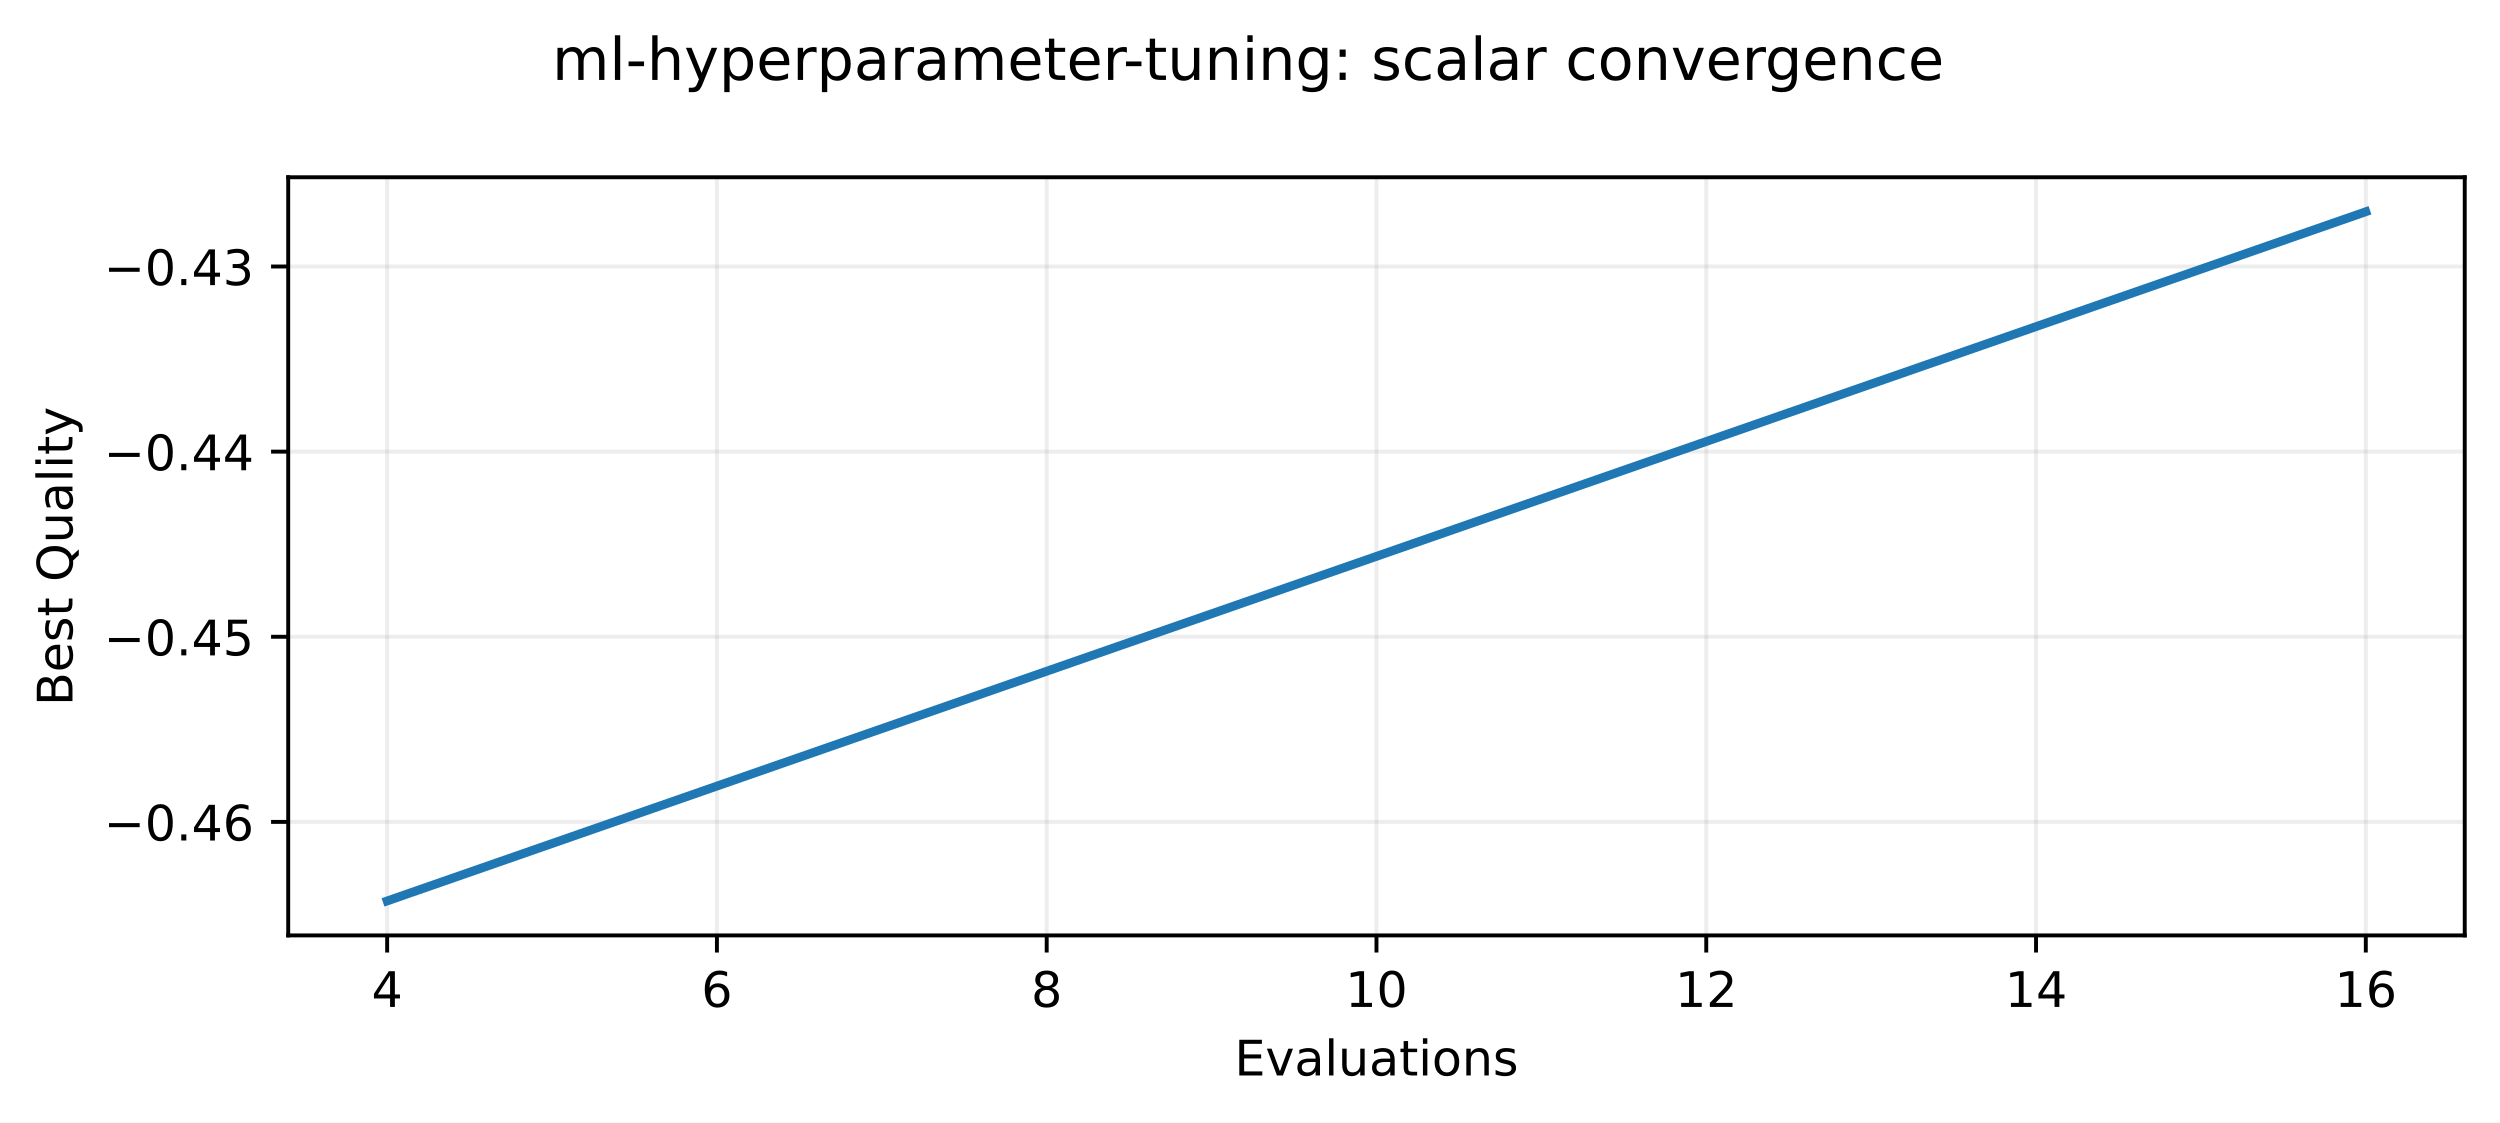
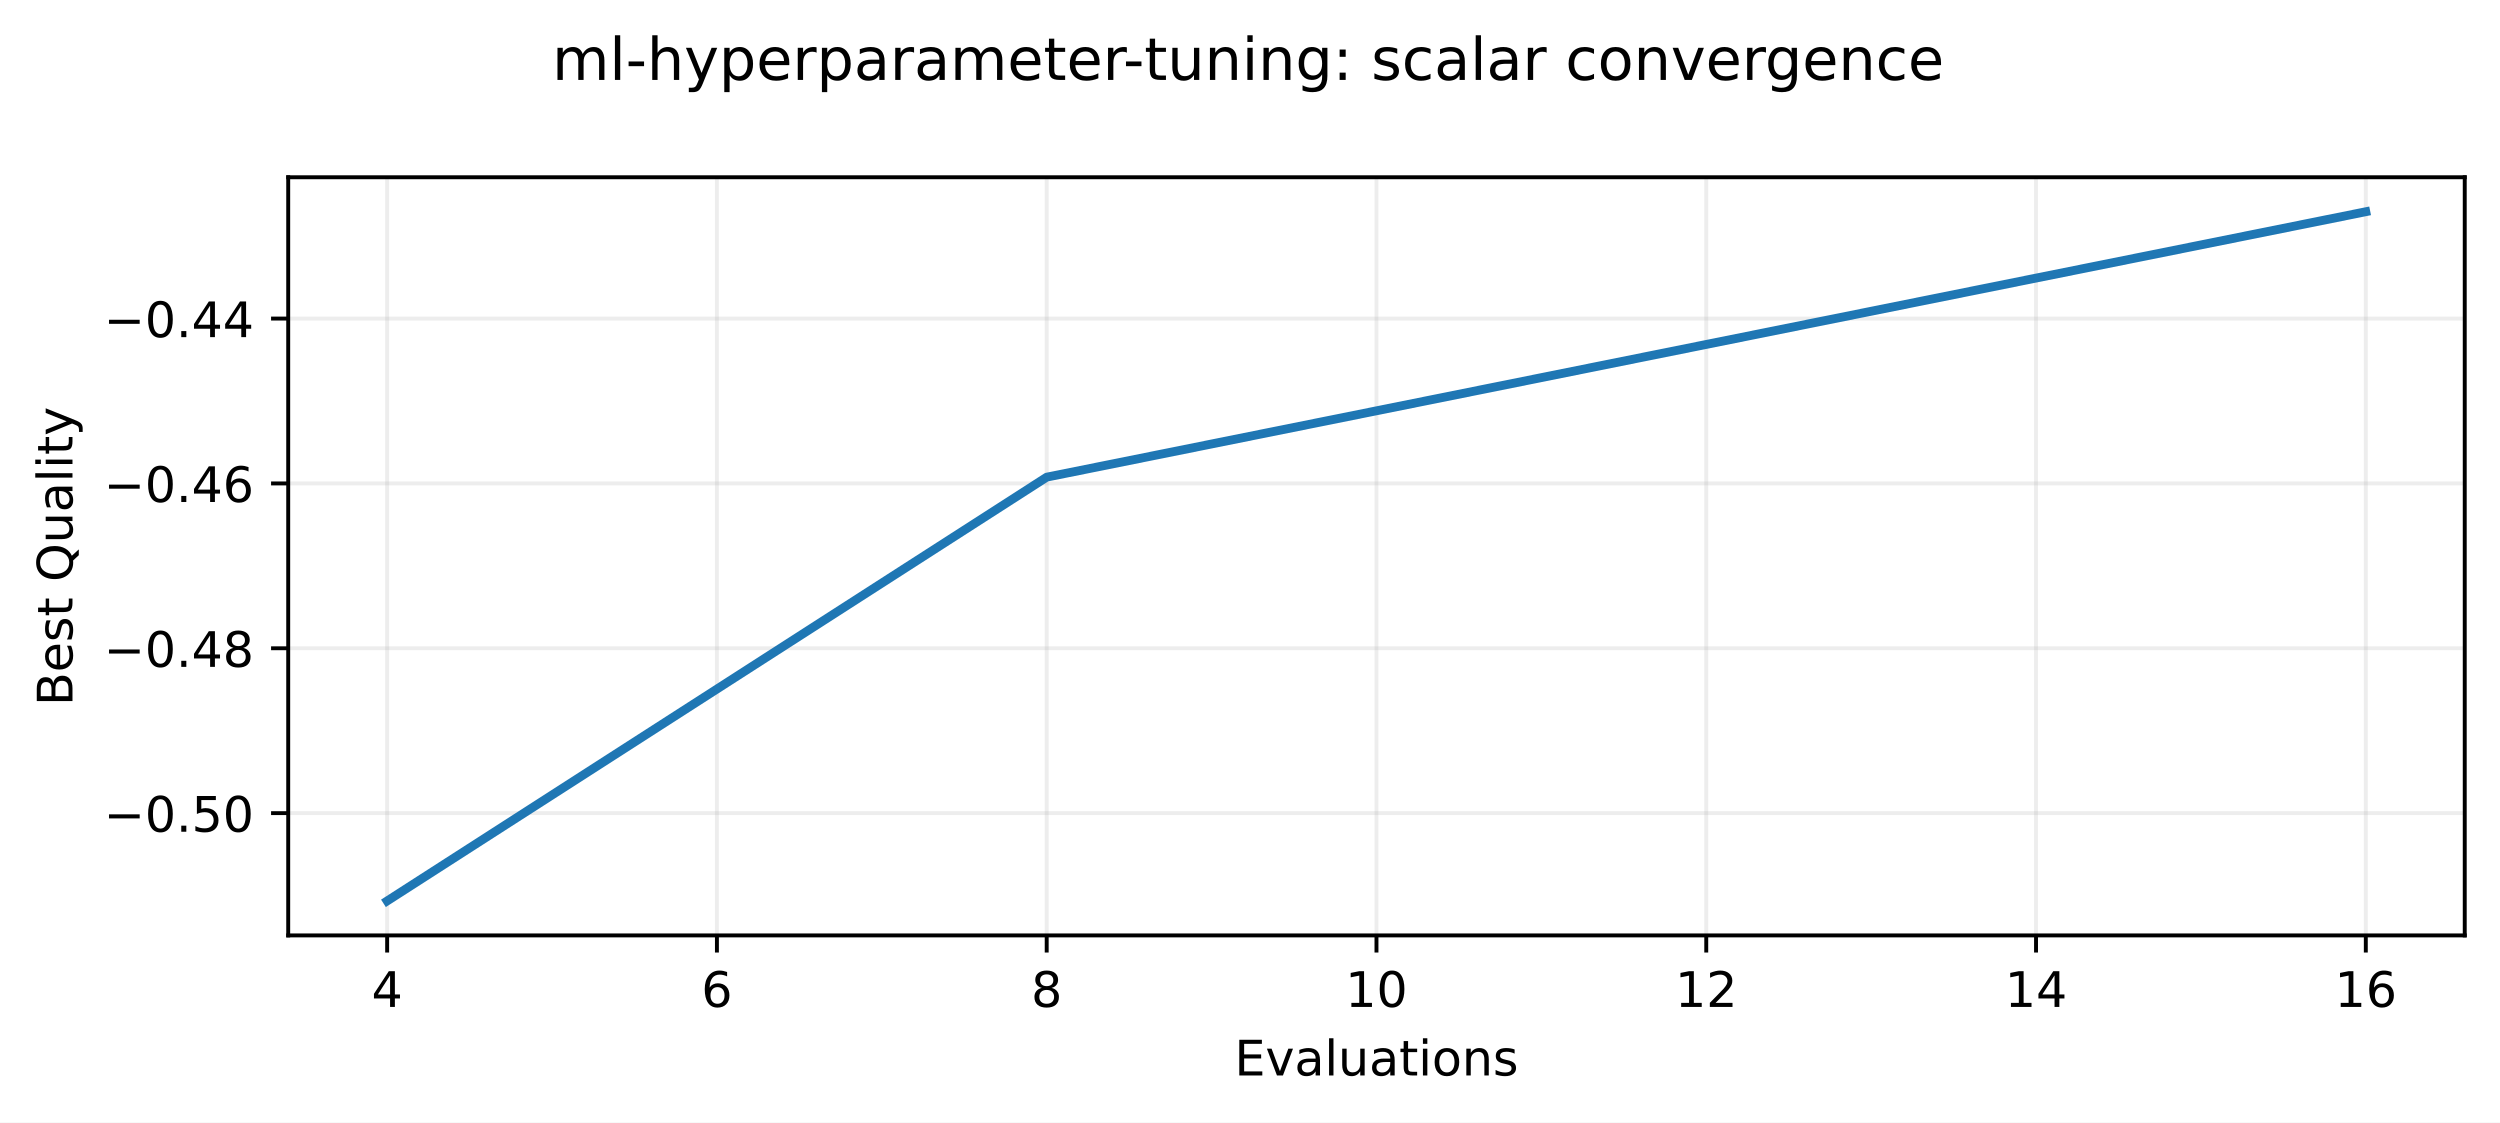
<svg xmlns="http://www.w3.org/2000/svg" xmlns:xlink="http://www.w3.org/1999/xlink" width="510.444pt" height="229.19pt" viewBox="0 0 510.444 229.19" version="1.1">
  <defs>
    <style type="text/css">*{stroke-linejoin: round; stroke-linecap: butt}</style>
  </defs>
  <g id="figure_1">
    <g id="patch_1">
      <path d="M 0 229.19  L 510.444 229.19  L 510.444 0  L 0 0  z " style="fill: #ffffff" />
    </g>
    <g id="axes_1">
      <g id="patch_2">
        <path d="M 58.846 190.99  L 503.244 190.99  L 503.244 36.192  L 58.846 36.192  z " style="fill: #ffffff" />
      </g>
      <g id="matplotlib.axis_1">
        <g id="xtick_1">
          <g id="line2d_1">
            <path d="M 79.046 190.99  L 79.046 36.192  " clip-path="url(#p6092461b0f)" style="fill: none; stroke: #b0b0b0; stroke-opacity: 0.22; stroke-width: 0.8; stroke-linecap: square" />
          </g>
          <g id="line2d_2">
            <defs>
              <path id="m33ca78faab" d="M 0 0  L 0 3.5  " style="stroke: #000000; stroke-width: 0.8" />
            </defs>
            <g>
              <use xlink:href="#m33ca78faab" x="79.046" y="190.99" style="stroke: #000000; stroke-width: 0.8" />
            </g>
          </g>
          <g id="text_1">
            <g transform="translate(75.86474 205.5873) scale(0.1 -0.1)">
              <defs>
                <path id="DejaVuSans-17" d="M 2419 4116  L 825 1625  L 2419 1625  L 2419 4116  z M 2253 4666  L 3047 4666  L 3047 1625  L 3713 1625  L 3713 1100  L 3047 1100  L 3047 0  L 2419 0  L 2419 1100  L 313 1100  L 313 1709  L 2253 4666  z " transform="scale(0.015625)" />
              </defs>
              <use xlink:href="#DejaVuSans-17" />
            </g>
          </g>
        </g>
        <g id="xtick_2">
          <g id="line2d_3">
            <path d="M 146.379 190.99  L 146.379 36.192  " clip-path="url(#p6092461b0f)" style="fill: none; stroke: #b0b0b0; stroke-opacity: 0.22; stroke-width: 0.8; stroke-linecap: square" />
          </g>
          <g id="line2d_4">
            <g>
              <use xlink:href="#m33ca78faab" x="146.379" y="190.99" style="stroke: #000000; stroke-width: 0.8" />
            </g>
          </g>
          <g id="text_2">
            <g transform="translate(143.1977 205.5873) scale(0.1 -0.1)">
              <defs>
                <path id="DejaVuSans-19" d="M 2113 2584  Q 1688 2584 1439 2293  Q 1191 2003 1191 1497  Q 1191 994 1439 701  Q 1688 409 2113 409  Q 2538 409 2786 701  Q 3034 994 3034 1497  Q 3034 2003 2786 2293  Q 2538 2584 2113 2584  z M 3366 4563  L 3366 3988  Q 3128 4100 2886 4159  Q 2644 4219 2406 4219  Q 1781 4219 1451 3797  Q 1122 3375 1075 2522  Q 1259 2794 1537 2939  Q 1816 3084 2150 3084  Q 2853 3084 3261 2657  Q 3669 2231 3669 1497  Q 3669 778 3244 343  Q 2819 -91 2113 -91  Q 1303 -91 875 529  Q 447 1150 447 2328  Q 447 3434 972 4092  Q 1497 4750 2381 4750  Q 2619 4750 2861 4703  Q 3103 4656 3366 4563  z " transform="scale(0.015625)" />
              </defs>
              <use xlink:href="#DejaVuSans-19" />
            </g>
          </g>
        </g>
        <g id="xtick_3">
          <g id="line2d_5">
            <path d="M 213.712 190.99  L 213.712 36.192  " clip-path="url(#p6092461b0f)" style="fill: none; stroke: #b0b0b0; stroke-opacity: 0.22; stroke-width: 0.8; stroke-linecap: square" />
          </g>
          <g id="line2d_6">
            <g>
              <use xlink:href="#m33ca78faab" x="213.712" y="190.99" style="stroke: #000000; stroke-width: 0.8" />
            </g>
          </g>
          <g id="text_3">
            <g transform="translate(210.5307 205.5873) scale(0.1 -0.1)">
              <defs>
                <path id="DejaVuSans-1b" d="M 2034 2216  Q 1584 2216 1326 1975  Q 1069 1734 1069 1313  Q 1069 891 1326 650  Q 1584 409 2034 409  Q 2484 409 2743 651  Q 3003 894 3003 1313  Q 3003 1734 2745 1975  Q 2488 2216 2034 2216  z M 1403 2484  Q 997 2584 770 2862  Q 544 3141 544 3541  Q 544 4100 942 4425  Q 1341 4750 2034 4750  Q 2731 4750 3128 4425  Q 3525 4100 3525 3541  Q 3525 3141 3298 2862  Q 3072 2584 2669 2484  Q 3125 2378 3379 2068  Q 3634 1759 3634 1313  Q 3634 634 3220 271  Q 2806 -91 2034 -91  Q 1263 -91 848 271  Q 434 634 434 1313  Q 434 1759 690 2068  Q 947 2378 1403 2484  z M 1172 3481  Q 1172 3119 1398 2916  Q 1625 2713 2034 2713  Q 2441 2713 2670 2916  Q 2900 3119 2900 3481  Q 2900 3844 2670 4047  Q 2441 4250 2034 4250  Q 1625 4250 1398 4047  Q 1172 3844 1172 3481  z " transform="scale(0.015625)" />
              </defs>
              <use xlink:href="#DejaVuSans-1b" />
            </g>
          </g>
        </g>
        <g id="xtick_4">
          <g id="line2d_7">
            <path d="M 281.045 190.99  L 281.045 36.192  " clip-path="url(#p6092461b0f)" style="fill: none; stroke: #b0b0b0; stroke-opacity: 0.22; stroke-width: 0.8; stroke-linecap: square" />
          </g>
          <g id="line2d_8">
            <g>
              <use xlink:href="#m33ca78faab" x="281.045" y="190.99" style="stroke: #000000; stroke-width: 0.8" />
            </g>
          </g>
          <g id="text_4">
            <g transform="translate(274.6824 205.5873) scale(0.1 -0.1)">
              <defs>
                <path id="DejaVuSans-14" d="M 794 531  L 1825 531  L 1825 4091  L 703 3866  L 703 4441  L 1819 4666  L 2450 4666  L 2450 531  L 3481 531  L 3481 0  L 794 0  L 794 531  z " transform="scale(0.015625)" />
                <path id="DejaVuSans-13" d="M 2034 4250  Q 1547 4250 1301 3770  Q 1056 3291 1056 2328  Q 1056 1369 1301 889  Q 1547 409 2034 409  Q 2525 409 2770 889  Q 3016 1369 3016 2328  Q 3016 3291 2770 3770  Q 2525 4250 2034 4250  z M 2034 4750  Q 2819 4750 3233 4129  Q 3647 3509 3647 2328  Q 3647 1150 3233 529  Q 2819 -91 2034 -91  Q 1250 -91 836 529  Q 422 1150 422 2328  Q 422 3509 836 4129  Q 1250 4750 2034 4750  z " transform="scale(0.015625)" />
              </defs>
              <use xlink:href="#DejaVuSans-14" />
              <use xlink:href="#DejaVuSans-13" transform="translate(63.625 0)" />
            </g>
          </g>
        </g>
        <g id="xtick_5">
          <g id="line2d_9">
            <path d="M 348.378 190.99  L 348.378 36.192  " clip-path="url(#p6092461b0f)" style="fill: none; stroke: #b0b0b0; stroke-opacity: 0.22; stroke-width: 0.8; stroke-linecap: square" />
          </g>
          <g id="line2d_10">
            <g>
              <use xlink:href="#m33ca78faab" x="348.378" y="190.99" style="stroke: #000000; stroke-width: 0.8" />
            </g>
          </g>
          <g id="text_5">
            <g transform="translate(342.0154 205.5873) scale(0.1 -0.1)">
              <defs>
                <path id="DejaVuSans-15" d="M 1228 531  L 3431 531  L 3431 0  L 469 0  L 469 531  Q 828 903 1448 1529  Q 2069 2156 2228 2338  Q 2531 2678 2651 2914  Q 2772 3150 2772 3378  Q 2772 3750 2511 3984  Q 2250 4219 1831 4219  Q 1534 4219 1204 4116  Q 875 4013 500 3803  L 500 4441  Q 881 4594 1212 4672  Q 1544 4750 1819 4750  Q 2544 4750 2975 4387  Q 3406 4025 3406 3419  Q 3406 3131 3298 2873  Q 3191 2616 2906 2266  Q 2828 2175 2409 1742  Q 1991 1309 1228 531  z " transform="scale(0.015625)" />
              </defs>
              <use xlink:href="#DejaVuSans-14" />
              <use xlink:href="#DejaVuSans-15" transform="translate(63.625 0)" />
            </g>
          </g>
        </g>
        <g id="xtick_6">
          <g id="line2d_11">
            <path d="M 415.711 190.99  L 415.711 36.192  " clip-path="url(#p6092461b0f)" style="fill: none; stroke: #b0b0b0; stroke-opacity: 0.22; stroke-width: 0.8; stroke-linecap: square" />
          </g>
          <g id="line2d_12">
            <g>
              <use xlink:href="#m33ca78faab" x="415.711" y="190.99" style="stroke: #000000; stroke-width: 0.8" />
            </g>
          </g>
          <g id="text_6">
            <g transform="translate(409.3484 205.5873) scale(0.1 -0.1)">
              <use xlink:href="#DejaVuSans-14" />
              <use xlink:href="#DejaVuSans-17" transform="translate(63.625 0)" />
            </g>
          </g>
        </g>
        <g id="xtick_7">
          <g id="line2d_13">
            <path d="M 483.044 190.99  L 483.044 36.192  " clip-path="url(#p6092461b0f)" style="fill: none; stroke: #b0b0b0; stroke-opacity: 0.22; stroke-width: 0.8; stroke-linecap: square" />
          </g>
          <g id="line2d_14">
            <g>
              <use xlink:href="#m33ca78faab" x="483.044" y="190.99" style="stroke: #000000; stroke-width: 0.8" />
            </g>
          </g>
          <g id="text_7">
            <g transform="translate(476.6814 205.5873) scale(0.1 -0.1)">
              <use xlink:href="#DejaVuSans-14" />
              <use xlink:href="#DejaVuSans-19" transform="translate(63.625 0)" />
            </g>
          </g>
        </g>
        <g id="text_8">
          <g transform="translate(252.0582 219.5881) scale(0.1 -0.1)">
            <defs>
              <path id="DejaVuSans-28" d="M 628 4666  L 3578 4666  L 3578 4134  L 1259 4134  L 1259 2753  L 3481 2753  L 3481 2222  L 1259 2222  L 1259 531  L 3634 531  L 3634 0  L 628 0  L 628 4666  z " transform="scale(0.015625)" />
              <path id="DejaVuSans-59" d="M 191 3500  L 800 3500  L 1894 563  L 2988 3500  L 3597 3500  L 2284 0  L 1503 0  L 191 3500  z " transform="scale(0.015625)" />
              <path id="DejaVuSans-44" d="M 2194 1759  Q 1497 1759 1228 1600  Q 959 1441 959 1056  Q 959 750 1161 570  Q 1363 391 1709 391  Q 2188 391 2477 730  Q 2766 1069 2766 1631  L 2766 1759  L 2194 1759  z M 3341 1997  L 3341 0  L 2766 0  L 2766 531  Q 2569 213 2275 61  Q 1981 -91 1556 -91  Q 1019 -91 701 211  Q 384 513 384 1019  Q 384 1609 779 1909  Q 1175 2209 1959 2209  L 2766 2209  L 2766 2266  Q 2766 2663 2505 2880  Q 2244 3097 1772 3097  Q 1472 3097 1187 3025  Q 903 2953 641 2809  L 641 3341  Q 956 3463 1253 3523  Q 1550 3584 1831 3584  Q 2591 3584 2966 3190  Q 3341 2797 3341 1997  z " transform="scale(0.015625)" />
              <path id="DejaVuSans-4f" d="M 603 4863  L 1178 4863  L 1178 0  L 603 0  L 603 4863  z " transform="scale(0.015625)" />
              <path id="DejaVuSans-58" d="M 544 1381  L 544 3500  L 1119 3500  L 1119 1403  Q 1119 906 1312 657  Q 1506 409 1894 409  Q 2359 409 2629 706  Q 2900 1003 2900 1516  L 2900 3500  L 3475 3500  L 3475 0  L 2900 0  L 2900 538  Q 2691 219 2414 64  Q 2138 -91 1772 -91  Q 1169 -91 856 284  Q 544 659 544 1381  z M 1991 3584  L 1991 3584  z " transform="scale(0.015625)" />
              <path id="DejaVuSans-57" d="M 1172 4494  L 1172 3500  L 2356 3500  L 2356 3053  L 1172 3053  L 1172 1153  Q 1172 725 1289 603  Q 1406 481 1766 481  L 2356 481  L 2356 0  L 1766 0  Q 1100 0 847 248  Q 594 497 594 1153  L 594 3053  L 172 3053  L 172 3500  L 594 3500  L 594 4494  L 1172 4494  z " transform="scale(0.015625)" />
              <path id="DejaVuSans-4c" d="M 603 3500  L 1178 3500  L 1178 0  L 603 0  L 603 3500  z M 603 4863  L 1178 4863  L 1178 4134  L 603 4134  L 603 4863  z " transform="scale(0.015625)" />
              <path id="DejaVuSans-52" d="M 1959 3097  Q 1497 3097 1228 2736  Q 959 2375 959 1747  Q 959 1119 1226 758  Q 1494 397 1959 397  Q 2419 397 2687 759  Q 2956 1122 2956 1747  Q 2956 2369 2687 2733  Q 2419 3097 1959 3097  z M 1959 3584  Q 2709 3584 3137 3096  Q 3566 2609 3566 1747  Q 3566 888 3137 398  Q 2709 -91 1959 -91  Q 1206 -91 779 398  Q 353 888 353 1747  Q 353 2609 779 3096  Q 1206 3584 1959 3584  z " transform="scale(0.015625)" />
              <path id="DejaVuSans-51" d="M 3513 2113  L 3513 0  L 2938 0  L 2938 2094  Q 2938 2591 2744 2837  Q 2550 3084 2163 3084  Q 1697 3084 1428 2787  Q 1159 2491 1159 1978  L 1159 0  L 581 0  L 581 3500  L 1159 3500  L 1159 2956  Q 1366 3272 1645 3428  Q 1925 3584 2291 3584  Q 2894 3584 3203 3211  Q 3513 2838 3513 2113  z " transform="scale(0.015625)" />
              <path id="DejaVuSans-56" d="M 2834 3397  L 2834 2853  Q 2591 2978 2328 3040  Q 2066 3103 1784 3103  Q 1356 3103 1142 2972  Q 928 2841 928 2578  Q 928 2378 1081 2264  Q 1234 2150 1697 2047  L 1894 2003  Q 2506 1872 2764 1633  Q 3022 1394 3022 966  Q 3022 478 2636 193  Q 2250 -91 1575 -91  Q 1294 -91 989 -36  Q 684 19 347 128  L 347 722  Q 666 556 975 473  Q 1284 391 1588 391  Q 1994 391 2212 530  Q 2431 669 2431 922  Q 2431 1156 2273 1281  Q 2116 1406 1581 1522  L 1381 1569  Q 847 1681 609 1914  Q 372 2147 372 2553  Q 372 3047 722 3315  Q 1072 3584 1716 3584  Q 2034 3584 2315 3537  Q 2597 3491 2834 3397  z " transform="scale(0.015625)" />
            </defs>
            <use xlink:href="#DejaVuSans-28" />
            <use xlink:href="#DejaVuSans-59" transform="translate(63.1875 0)" />
            <use xlink:href="#DejaVuSans-44" transform="translate(122.375 0)" />
            <use xlink:href="#DejaVuSans-4f" transform="translate(183.6562 0)" />
            <use xlink:href="#DejaVuSans-58" transform="translate(211.4375 0)" />
            <use xlink:href="#DejaVuSans-44" transform="translate(274.8125 0)" />
            <use xlink:href="#DejaVuSans-57" transform="translate(336.0938 0)" />
            <use xlink:href="#DejaVuSans-4c" transform="translate(375.2969 0)" />
            <use xlink:href="#DejaVuSans-52" transform="translate(403.0781 0)" />
            <use xlink:href="#DejaVuSans-51" transform="translate(464.2656 0)" />
            <use xlink:href="#DejaVuSans-56" transform="translate(527.6406 0)" />
          </g>
        </g>
      </g>
      <g id="matplotlib.axis_2">
        <g id="ytick_1">
          <g id="line2d_15">
-             <path d="M 58.846 167.812  L 503.244 167.812  " clip-path="url(#p6092461b0f)" style="fill: none; stroke: #b0b0b0; stroke-opacity: 0.22; stroke-width: 0.8; stroke-linecap: square" />
+             <path d="M 58.846 166.023  L 503.244 166.023  " clip-path="url(#p6092461b0f)" style="fill: none; stroke: #b0b0b0; stroke-opacity: 0.22; stroke-width: 0.8; stroke-linecap: square" />
          </g>
          <g id="line2d_16">
            <defs>
              <path id="ma3802a4e71" d="M 0 0  L -3.5 0  " style="stroke: #000000; stroke-width: 0.8" />
            </defs>
            <g>
-               <use xlink:href="#ma3802a4e71" x="58.846" y="167.812" style="stroke: #000000; stroke-width: 0.8" />
+               <use xlink:href="#ma3802a4e71" x="58.846" y="166.023" style="stroke: #000000; stroke-width: 0.8" />
            </g>
          </g>
          <g id="text_9">
-             <g transform="translate(21.20078 171.611) scale(0.1 -0.1)">
+             <g transform="translate(21.20078 169.8213) scale(0.1 -0.1)">
              <defs>
                <path id="DejaVuSans-c9c" d="M 678 2272  L 4684 2272  L 4684 1741  L 678 1741  L 678 2272  z " transform="scale(0.015625)" />
                <path id="DejaVuSans-11" d="M 684 794  L 1344 794  L 1344 0  L 684 0  L 684 794  z " transform="scale(0.015625)" />
-               </defs>
+                 <path id="DejaVuSans-18" d="M 691 4666  L 3169 4666  L 3169 4134  L 1269 4134  L 1269 2991  Q 1406 3038 1543 3061  Q 1681 3084 1819 3084  Q 2600 3084 3056 2656  Q 3513 2228 3513 1497  Q 3513 744 3044 326  Q 2575 -91 1722 -91  Q 1428 -91 1123 -41  Q 819 9 494 109  L 494 744  Q 775 591 1075 516  Q 1375 441 1709 441  Q 2250 441 2565 725  Q 2881 1009 2881 1497  Q 2881 1984 2565 2268  Q 2250 2553 1709 2553  Q 1456 2553 1204 2497  Q 953 2441 691 2322  L 691 4666  z " transform="scale(0.015625)" />
+               </defs>
+               <use xlink:href="#DejaVuSans-c9c" />
+               <use xlink:href="#DejaVuSans-13" transform="translate(83.79688 0)" />
+               <use xlink:href="#DejaVuSans-11" transform="translate(147.4219 0)" />
+               <use xlink:href="#DejaVuSans-18" transform="translate(179.2031 0)" />
+               <use xlink:href="#DejaVuSans-13" transform="translate(242.8281 0)" />
+             </g>
+           </g>
+         </g>
+         <g id="ytick_2">
+           <g id="line2d_17">
+             <path d="M 58.846 132.362  L 503.244 132.362  " clip-path="url(#p6092461b0f)" style="fill: none; stroke: #b0b0b0; stroke-opacity: 0.22; stroke-width: 0.8; stroke-linecap: square" />
+           </g>
+           <g id="line2d_18">
+             <g>
+               <use xlink:href="#ma3802a4e71" x="58.846" y="132.362" style="stroke: #000000; stroke-width: 0.8" />
+             </g>
+           </g>
+           <g id="text_10">
+             <g transform="translate(21.20078 136.1606) scale(0.1 -0.1)">
+               <use xlink:href="#DejaVuSans-c9c" />
+               <use xlink:href="#DejaVuSans-13" transform="translate(83.79688 0)" />
+               <use xlink:href="#DejaVuSans-11" transform="translate(147.4219 0)" />
+               <use xlink:href="#DejaVuSans-17" transform="translate(179.2031 0)" />
+               <use xlink:href="#DejaVuSans-1b" transform="translate(242.8281 0)" />
+             </g>
+           </g>
+         </g>
+         <g id="ytick_3">
+           <g id="line2d_19">
+             <path d="M 58.846 98.701  L 503.244 98.701  " clip-path="url(#p6092461b0f)" style="fill: none; stroke: #b0b0b0; stroke-opacity: 0.22; stroke-width: 0.8; stroke-linecap: square" />
+           </g>
+           <g id="line2d_20">
+             <g>
+               <use xlink:href="#ma3802a4e71" x="58.846" y="98.701" style="stroke: #000000; stroke-width: 0.8" />
+             </g>
+           </g>
+           <g id="text_11">
+             <g transform="translate(21.20078 102.4998) scale(0.1 -0.1)">
              <use xlink:href="#DejaVuSans-c9c" />
              <use xlink:href="#DejaVuSans-13" transform="translate(83.79688 0)" />
              <use xlink:href="#DejaVuSans-11" transform="translate(147.4219 0)" />
              <use xlink:href="#DejaVuSans-17" transform="translate(179.2031 0)" />
              <use xlink:href="#DejaVuSans-19" transform="translate(242.8281 0)" />
            </g>
          </g>
        </g>
-         <g id="ytick_2">
-           <g id="line2d_17">
-             <path d="M 58.846 130.014  L 503.244 130.014  " clip-path="url(#p6092461b0f)" style="fill: none; stroke: #b0b0b0; stroke-opacity: 0.22; stroke-width: 0.8; stroke-linecap: square" />
-           </g>
-           <g id="line2d_18">
-             <g>
-               <use xlink:href="#ma3802a4e71" x="58.846" y="130.014" style="stroke: #000000; stroke-width: 0.8" />
-             </g>
-           </g>
-           <g id="text_10">
-             <g transform="translate(21.20078 133.8124) scale(0.1 -0.1)">
-               <defs>
-                 <path id="DejaVuSans-18" d="M 691 4666  L 3169 4666  L 3169 4134  L 1269 4134  L 1269 2991  Q 1406 3038 1543 3061  Q 1681 3084 1819 3084  Q 2600 3084 3056 2656  Q 3513 2228 3513 1497  Q 3513 744 3044 326  Q 2575 -91 1722 -91  Q 1428 -91 1123 -41  Q 819 9 494 109  L 494 744  Q 775 591 1075 516  Q 1375 441 1709 441  Q 2250 441 2565 725  Q 2881 1009 2881 1497  Q 2881 1984 2565 2268  Q 2250 2553 1709 2553  Q 1456 2553 1204 2497  Q 953 2441 691 2322  L 691 4666  z " transform="scale(0.015625)" />
-               </defs>
-               <use xlink:href="#DejaVuSans-c9c" />
-               <use xlink:href="#DejaVuSans-13" transform="translate(83.79688 0)" />
-               <use xlink:href="#DejaVuSans-11" transform="translate(147.4219 0)" />
-               <use xlink:href="#DejaVuSans-17" transform="translate(179.2031 0)" />
-               <use xlink:href="#DejaVuSans-18" transform="translate(242.8281 0)" />
-             </g>
-           </g>
-         </g>
-         <g id="ytick_3">
-           <g id="line2d_19">
-             <path d="M 58.846 92.215  L 503.244 92.215  " clip-path="url(#p6092461b0f)" style="fill: none; stroke: #b0b0b0; stroke-opacity: 0.22; stroke-width: 0.8; stroke-linecap: square" />
-           </g>
-           <g id="line2d_20">
-             <g>
-               <use xlink:href="#ma3802a4e71" x="58.846" y="92.215" style="stroke: #000000; stroke-width: 0.8" />
-             </g>
-           </g>
-           <g id="text_11">
-             <g transform="translate(21.20078 96.01375) scale(0.1 -0.1)">
+         <g id="ytick_4">
+           <g id="line2d_21">
+             <path d="M 58.846 65.04  L 503.244 65.04  " clip-path="url(#p6092461b0f)" style="fill: none; stroke: #b0b0b0; stroke-opacity: 0.22; stroke-width: 0.8; stroke-linecap: square" />
+           </g>
+           <g id="line2d_22">
+             <g>
+               <use xlink:href="#ma3802a4e71" x="58.846" y="65.04" style="stroke: #000000; stroke-width: 0.8" />
+             </g>
+           </g>
+           <g id="text_12">
+             <g transform="translate(21.20078 68.8391) scale(0.1 -0.1)">
              <use xlink:href="#DejaVuSans-c9c" />
              <use xlink:href="#DejaVuSans-13" transform="translate(83.79688 0)" />
              <use xlink:href="#DejaVuSans-11" transform="translate(147.4219 0)" />
              <use xlink:href="#DejaVuSans-17" transform="translate(179.2031 0)" />
              <use xlink:href="#DejaVuSans-17" transform="translate(242.8281 0)" />
-             </g>
-           </g>
-         </g>
-         <g id="ytick_4">
-           <g id="line2d_21">
-             <path d="M 58.846 54.416  L 503.244 54.416  " clip-path="url(#p6092461b0f)" style="fill: none; stroke: #b0b0b0; stroke-opacity: 0.22; stroke-width: 0.8; stroke-linecap: square" />
-           </g>
-           <g id="line2d_22">
-             <g>
-               <use xlink:href="#ma3802a4e71" x="58.846" y="54.416" style="stroke: #000000; stroke-width: 0.8" />
-             </g>
-           </g>
-           <g id="text_12">
-             <g transform="translate(21.20078 58.21513) scale(0.1 -0.1)">
-               <defs>
-                 <path id="DejaVuSans-16" d="M 2597 2516  Q 3050 2419 3304 2112  Q 3559 1806 3559 1356  Q 3559 666 3084 287  Q 2609 -91 1734 -91  Q 1441 -91 1130 -33  Q 819 25 488 141  L 488 750  Q 750 597 1062 519  Q 1375 441 1716 441  Q 2309 441 2620 675  Q 2931 909 2931 1356  Q 2931 1769 2642 2001  Q 2353 2234 1838 2234  L 1294 2234  L 1294 2753  L 1863 2753  Q 2328 2753 2575 2939  Q 2822 3125 2822 3475  Q 2822 3834 2567 4026  Q 2313 4219 1838 4219  Q 1578 4219 1281 4162  Q 984 4106 628 3988  L 628 4550  Q 988 4650 1302 4700  Q 1616 4750 1894 4750  Q 2613 4750 3031 4423  Q 3450 4097 3450 3541  Q 3450 3153 3228 2886  Q 3006 2619 2597 2516  z " transform="scale(0.015625)" />
-               </defs>
-               <use xlink:href="#DejaVuSans-c9c" />
-               <use xlink:href="#DejaVuSans-13" transform="translate(83.79688 0)" />
-               <use xlink:href="#DejaVuSans-11" transform="translate(147.4219 0)" />
-               <use xlink:href="#DejaVuSans-17" transform="translate(179.2031 0)" />
-               <use xlink:href="#DejaVuSans-16" transform="translate(242.8281 0)" />
            </g>
          </g>
        </g>
        <g id="text_13">
          <g transform="translate(14.79844 144.1182) rotate(-90) scale(0.1 -0.1)">
            <defs>
              <path id="DejaVuSans-25" d="M 1259 2228  L 1259 519  L 2272 519  Q 2781 519 3026 730  Q 3272 941 3272 1375  Q 3272 1813 3026 2020  Q 2781 2228 2272 2228  L 1259 2228  z M 1259 4147  L 1259 2741  L 2194 2741  Q 2656 2741 2882 2914  Q 3109 3088 3109 3444  Q 3109 3797 2882 3972  Q 2656 4147 2194 4147  L 1259 4147  z M 628 4666  L 2241 4666  Q 2963 4666 3353 4366  Q 3744 4066 3744 3513  Q 3744 3084 3544 2831  Q 3344 2578 2956 2516  Q 3422 2416 3680 2098  Q 3938 1781 3938 1306  Q 3938 681 3513 340  Q 3088 0 2303 0  L 628 0  L 628 4666  z " transform="scale(0.015625)" />
              <path id="DejaVuSans-48" d="M 3597 1894  L 3597 1613  L 953 1613  Q 991 1019 1311 708  Q 1631 397 2203 397  Q 2534 397 2845 478  Q 3156 559 3463 722  L 3463 178  Q 3153 47 2828 -22  Q 2503 -91 2169 -91  Q 1331 -91 842 396  Q 353 884 353 1716  Q 353 2575 817 3079  Q 1281 3584 2069 3584  Q 2775 3584 3186 3129  Q 3597 2675 3597 1894  z M 3022 2063  Q 3016 2534 2758 2815  Q 2500 3097 2075 3097  Q 1594 3097 1305 2825  Q 1016 2553 972 2059  L 3022 2063  z " transform="scale(0.015625)" />
              <path id="DejaVuSans-3" transform="scale(0.015625)" />
              <path id="DejaVuSans-34" d="M 2522 4238  Q 1834 4238 1429 3725  Q 1025 3213 1025 2328  Q 1025 1447 1429 934  Q 1834 422 2522 422  Q 3209 422 3611 934  Q 4013 1447 4013 2328  Q 4013 3213 3611 3725  Q 3209 4238 2522 4238  z M 3406 84  L 4238 -825  L 3475 -825  L 2784 -78  Q 2681 -84 2626 -87  Q 2572 -91 2522 -91  Q 1538 -91 948 567  Q 359 1225 359 2328  Q 359 3434 948 4092  Q 1538 4750 2522 4750  Q 3503 4750 4090 4092  Q 4678 3434 4678 2328  Q 4678 1516 4351 937  Q 4025 359 3406 84  z " transform="scale(0.015625)" />
              <path id="DejaVuSans-5c" d="M 2059 -325  Q 1816 -950 1584 -1140  Q 1353 -1331 966 -1331  L 506 -1331  L 506 -850  L 844 -850  Q 1081 -850 1212 -737  Q 1344 -625 1503 -206  L 1606 56  L 191 3500  L 800 3500  L 1894 763  L 2988 3500  L 3597 3500  L 2059 -325  z " transform="scale(0.015625)" />
            </defs>
            <use xlink:href="#DejaVuSans-25" />
            <use xlink:href="#DejaVuSans-48" transform="translate(68.60938 0)" />
            <use xlink:href="#DejaVuSans-56" transform="translate(130.1406 0)" />
            <use xlink:href="#DejaVuSans-57" transform="translate(182.2344 0)" />
            <use xlink:href="#DejaVuSans-3" transform="translate(221.4375 0)" />
            <use xlink:href="#DejaVuSans-34" transform="translate(253.2188 0)" />
            <use xlink:href="#DejaVuSans-58" transform="translate(331.9375 0)" />
            <use xlink:href="#DejaVuSans-44" transform="translate(395.3125 0)" />
            <use xlink:href="#DejaVuSans-4f" transform="translate(456.5938 0)" />
            <use xlink:href="#DejaVuSans-4c" transform="translate(484.375 0)" />
            <use xlink:href="#DejaVuSans-57" transform="translate(512.1562 0)" />
            <use xlink:href="#DejaVuSans-5c" transform="translate(551.3594 0)" />
          </g>
        </g>
      </g>
      <g id="line2d_23">
-         <path d="M 79.046 183.953  L 483.044 43.228  " clip-path="url(#p6092461b0f)" style="fill: none; stroke: #1f77b4; stroke-width: 1.8; stroke-linecap: square" />
+         <path d="M 79.046 183.953  L 213.712 97.423  L 483.044 43.228  " clip-path="url(#p6092461b0f)" style="fill: none; stroke: #1f77b4; stroke-width: 1.8; stroke-linecap: square" />
      </g>
      <g id="patch_3">
        <path d="M 58.846 190.99  L 58.846 36.192  " style="fill: none; stroke: #000000; stroke-width: 0.8; stroke-linejoin: miter; stroke-linecap: square" />
      </g>
      <g id="patch_4">
        <path d="M 503.244 190.99  L 503.244 36.192  " style="fill: none; stroke: #000000; stroke-width: 0.8; stroke-linejoin: miter; stroke-linecap: square" />
      </g>
      <g id="patch_5">
        <path d="M 58.846 190.99  L 503.244 190.99  " style="fill: none; stroke: #000000; stroke-width: 0.8; stroke-linejoin: miter; stroke-linecap: square" />
      </g>
      <g id="patch_6">
        <path d="M 58.846 36.192  L 503.244 36.192  " style="fill: none; stroke: #000000; stroke-width: 0.8; stroke-linejoin: miter; stroke-linecap: square" />
      </g>
    </g>
    <g id="text_14">
      <g transform="translate(112.7347 16.31812) scale(0.12 -0.12)">
        <defs>
          <path id="DejaVuSans-50" d="M 3328 2828  Q 3544 3216 3844 3400  Q 4144 3584 4550 3584  Q 5097 3584 5394 3201  Q 5691 2819 5691 2113  L 5691 0  L 5113 0  L 5113 2094  Q 5113 2597 4934 2840  Q 4756 3084 4391 3084  Q 3944 3084 3684 2787  Q 3425 2491 3425 1978  L 3425 0  L 2847 0  L 2847 2094  Q 2847 2600 2669 2842  Q 2491 3084 2119 3084  Q 1678 3084 1418 2786  Q 1159 2488 1159 1978  L 1159 0  L 581 0  L 581 3500  L 1159 3500  L 1159 2956  Q 1356 3278 1631 3431  Q 1906 3584 2284 3584  Q 2666 3584 2933 3390  Q 3200 3197 3328 2828  z " transform="scale(0.015625)" />
          <path id="DejaVuSans-10" d="M 313 2009  L 1997 2009  L 1997 1497  L 313 1497  L 313 2009  z " transform="scale(0.015625)" />
          <path id="DejaVuSans-4b" d="M 3513 2113  L 3513 0  L 2938 0  L 2938 2094  Q 2938 2591 2744 2837  Q 2550 3084 2163 3084  Q 1697 3084 1428 2787  Q 1159 2491 1159 1978  L 1159 0  L 581 0  L 581 4863  L 1159 4863  L 1159 2956  Q 1366 3272 1645 3428  Q 1925 3584 2291 3584  Q 2894 3584 3203 3211  Q 3513 2838 3513 2113  z " transform="scale(0.015625)" />
          <path id="DejaVuSans-53" d="M 1159 525  L 1159 -1331  L 581 -1331  L 581 3500  L 1159 3500  L 1159 2969  Q 1341 3281 1617 3432  Q 1894 3584 2278 3584  Q 2916 3584 3314 3078  Q 3713 2572 3713 1747  Q 3713 922 3314 415  Q 2916 -91 2278 -91  Q 1894 -91 1617 61  Q 1341 213 1159 525  z M 3116 1747  Q 3116 2381 2855 2742  Q 2594 3103 2138 3103  Q 1681 3103 1420 2742  Q 1159 2381 1159 1747  Q 1159 1113 1420 752  Q 1681 391 2138 391  Q 2594 391 2855 752  Q 3116 1113 3116 1747  z " transform="scale(0.015625)" />
          <path id="DejaVuSans-55" d="M 2631 2963  Q 2534 3019 2420 3045  Q 2306 3072 2169 3072  Q 1681 3072 1420 2755  Q 1159 2438 1159 1844  L 1159 0  L 581 0  L 581 3500  L 1159 3500  L 1159 2956  Q 1341 3275 1631 3429  Q 1922 3584 2338 3584  Q 2397 3584 2469 3576  Q 2541 3569 2628 3553  L 2631 2963  z " transform="scale(0.015625)" />
          <path id="DejaVuSans-4a" d="M 2906 1791  Q 2906 2416 2648 2759  Q 2391 3103 1925 3103  Q 1463 3103 1205 2759  Q 947 2416 947 1791  Q 947 1169 1205 825  Q 1463 481 1925 481  Q 2391 481 2648 825  Q 2906 1169 2906 1791  z M 3481 434  Q 3481 -459 3084 -895  Q 2688 -1331 1869 -1331  Q 1566 -1331 1297 -1286  Q 1028 -1241 775 -1147  L 775 -588  Q 1028 -725 1275 -790  Q 1522 -856 1778 -856  Q 2344 -856 2625 -561  Q 2906 -266 2906 331  L 2906 616  Q 2728 306 2450 153  Q 2172 0 1784 0  Q 1141 0 747 490  Q 353 981 353 1791  Q 353 2603 747 3093  Q 1141 3584 1784 3584  Q 2172 3584 2450 3431  Q 2728 3278 2906 2969  L 2906 3500  L 3481 3500  L 3481 434  z " transform="scale(0.015625)" />
          <path id="DejaVuSans-1d" d="M 750 794  L 1409 794  L 1409 0  L 750 0  L 750 794  z M 750 3309  L 1409 3309  L 1409 2516  L 750 2516  L 750 3309  z " transform="scale(0.015625)" />
          <path id="DejaVuSans-46" d="M 3122 3366  L 3122 2828  Q 2878 2963 2633 3030  Q 2388 3097 2138 3097  Q 1578 3097 1268 2742  Q 959 2388 959 1747  Q 959 1106 1268 751  Q 1578 397 2138 397  Q 2388 397 2633 464  Q 2878 531 3122 666  L 3122 134  Q 2881 22 2623 -34  Q 2366 -91 2075 -91  Q 1284 -91 818 406  Q 353 903 353 1747  Q 353 2603 823 3093  Q 1294 3584 2113 3584  Q 2378 3584 2631 3529  Q 2884 3475 3122 3366  z " transform="scale(0.015625)" />
        </defs>
        <use xlink:href="#DejaVuSans-50" />
        <use xlink:href="#DejaVuSans-4f" transform="translate(97.40625 0)" />
        <use xlink:href="#DejaVuSans-10" transform="translate(125.1875 0)" />
        <use xlink:href="#DejaVuSans-4b" transform="translate(161.2656 0)" />
        <use xlink:href="#DejaVuSans-5c" transform="translate(224.6406 0)" />
        <use xlink:href="#DejaVuSans-53" transform="translate(283.8281 0)" />
        <use xlink:href="#DejaVuSans-48" transform="translate(347.3125 0)" />
        <use xlink:href="#DejaVuSans-55" transform="translate(408.8438 0)" />
        <use xlink:href="#DejaVuSans-53" transform="translate(449.9531 0)" />
        <use xlink:href="#DejaVuSans-44" transform="translate(513.4375 0)" />
        <use xlink:href="#DejaVuSans-55" transform="translate(574.7188 0)" />
        <use xlink:href="#DejaVuSans-44" transform="translate(615.8281 0)" />
        <use xlink:href="#DejaVuSans-50" transform="translate(677.1094 0)" />
        <use xlink:href="#DejaVuSans-48" transform="translate(774.5156 0)" />
        <use xlink:href="#DejaVuSans-57" transform="translate(836.0469 0)" />
        <use xlink:href="#DejaVuSans-48" transform="translate(875.25 0)" />
        <use xlink:href="#DejaVuSans-55" transform="translate(936.7812 0)" />
        <use xlink:href="#DejaVuSans-10" transform="translate(971.5 0)" />
        <use xlink:href="#DejaVuSans-57" transform="translate(1007.578 0)" />
        <use xlink:href="#DejaVuSans-58" transform="translate(1046.781 0)" />
        <use xlink:href="#DejaVuSans-51" transform="translate(1110.156 0)" />
        <use xlink:href="#DejaVuSans-4c" transform="translate(1173.531 0)" />
        <use xlink:href="#DejaVuSans-51" transform="translate(1201.312 0)" />
        <use xlink:href="#DejaVuSans-4a" transform="translate(1264.688 0)" />
        <use xlink:href="#DejaVuSans-1d" transform="translate(1328.172 0)" />
        <use xlink:href="#DejaVuSans-3" transform="translate(1361.859 0)" />
        <use xlink:href="#DejaVuSans-56" transform="translate(1393.641 0)" />
        <use xlink:href="#DejaVuSans-46" transform="translate(1445.734 0)" />
        <use xlink:href="#DejaVuSans-44" transform="translate(1500.719 0)" />
        <use xlink:href="#DejaVuSans-4f" transform="translate(1562 0)" />
        <use xlink:href="#DejaVuSans-44" transform="translate(1589.781 0)" />
        <use xlink:href="#DejaVuSans-55" transform="translate(1651.062 0)" />
        <use xlink:href="#DejaVuSans-3" transform="translate(1692.172 0)" />
        <use xlink:href="#DejaVuSans-46" transform="translate(1723.953 0)" />
        <use xlink:href="#DejaVuSans-52" transform="translate(1778.938 0)" />
        <use xlink:href="#DejaVuSans-51" transform="translate(1840.125 0)" />
        <use xlink:href="#DejaVuSans-59" transform="translate(1903.5 0)" />
        <use xlink:href="#DejaVuSans-48" transform="translate(1962.688 0)" />
        <use xlink:href="#DejaVuSans-55" transform="translate(2024.219 0)" />
        <use xlink:href="#DejaVuSans-4a" transform="translate(2063.578 0)" />
        <use xlink:href="#DejaVuSans-48" transform="translate(2127.062 0)" />
        <use xlink:href="#DejaVuSans-51" transform="translate(2188.594 0)" />
        <use xlink:href="#DejaVuSans-46" transform="translate(2251.969 0)" />
        <use xlink:href="#DejaVuSans-48" transform="translate(2306.953 0)" />
      </g>
    </g>
  </g>
  <defs>
    <clipPath id="p6092461b0f">
      <rect x="58.846" y="36.192" width="444.398" height="154.798" />
    </clipPath>
  </defs>
</svg>
